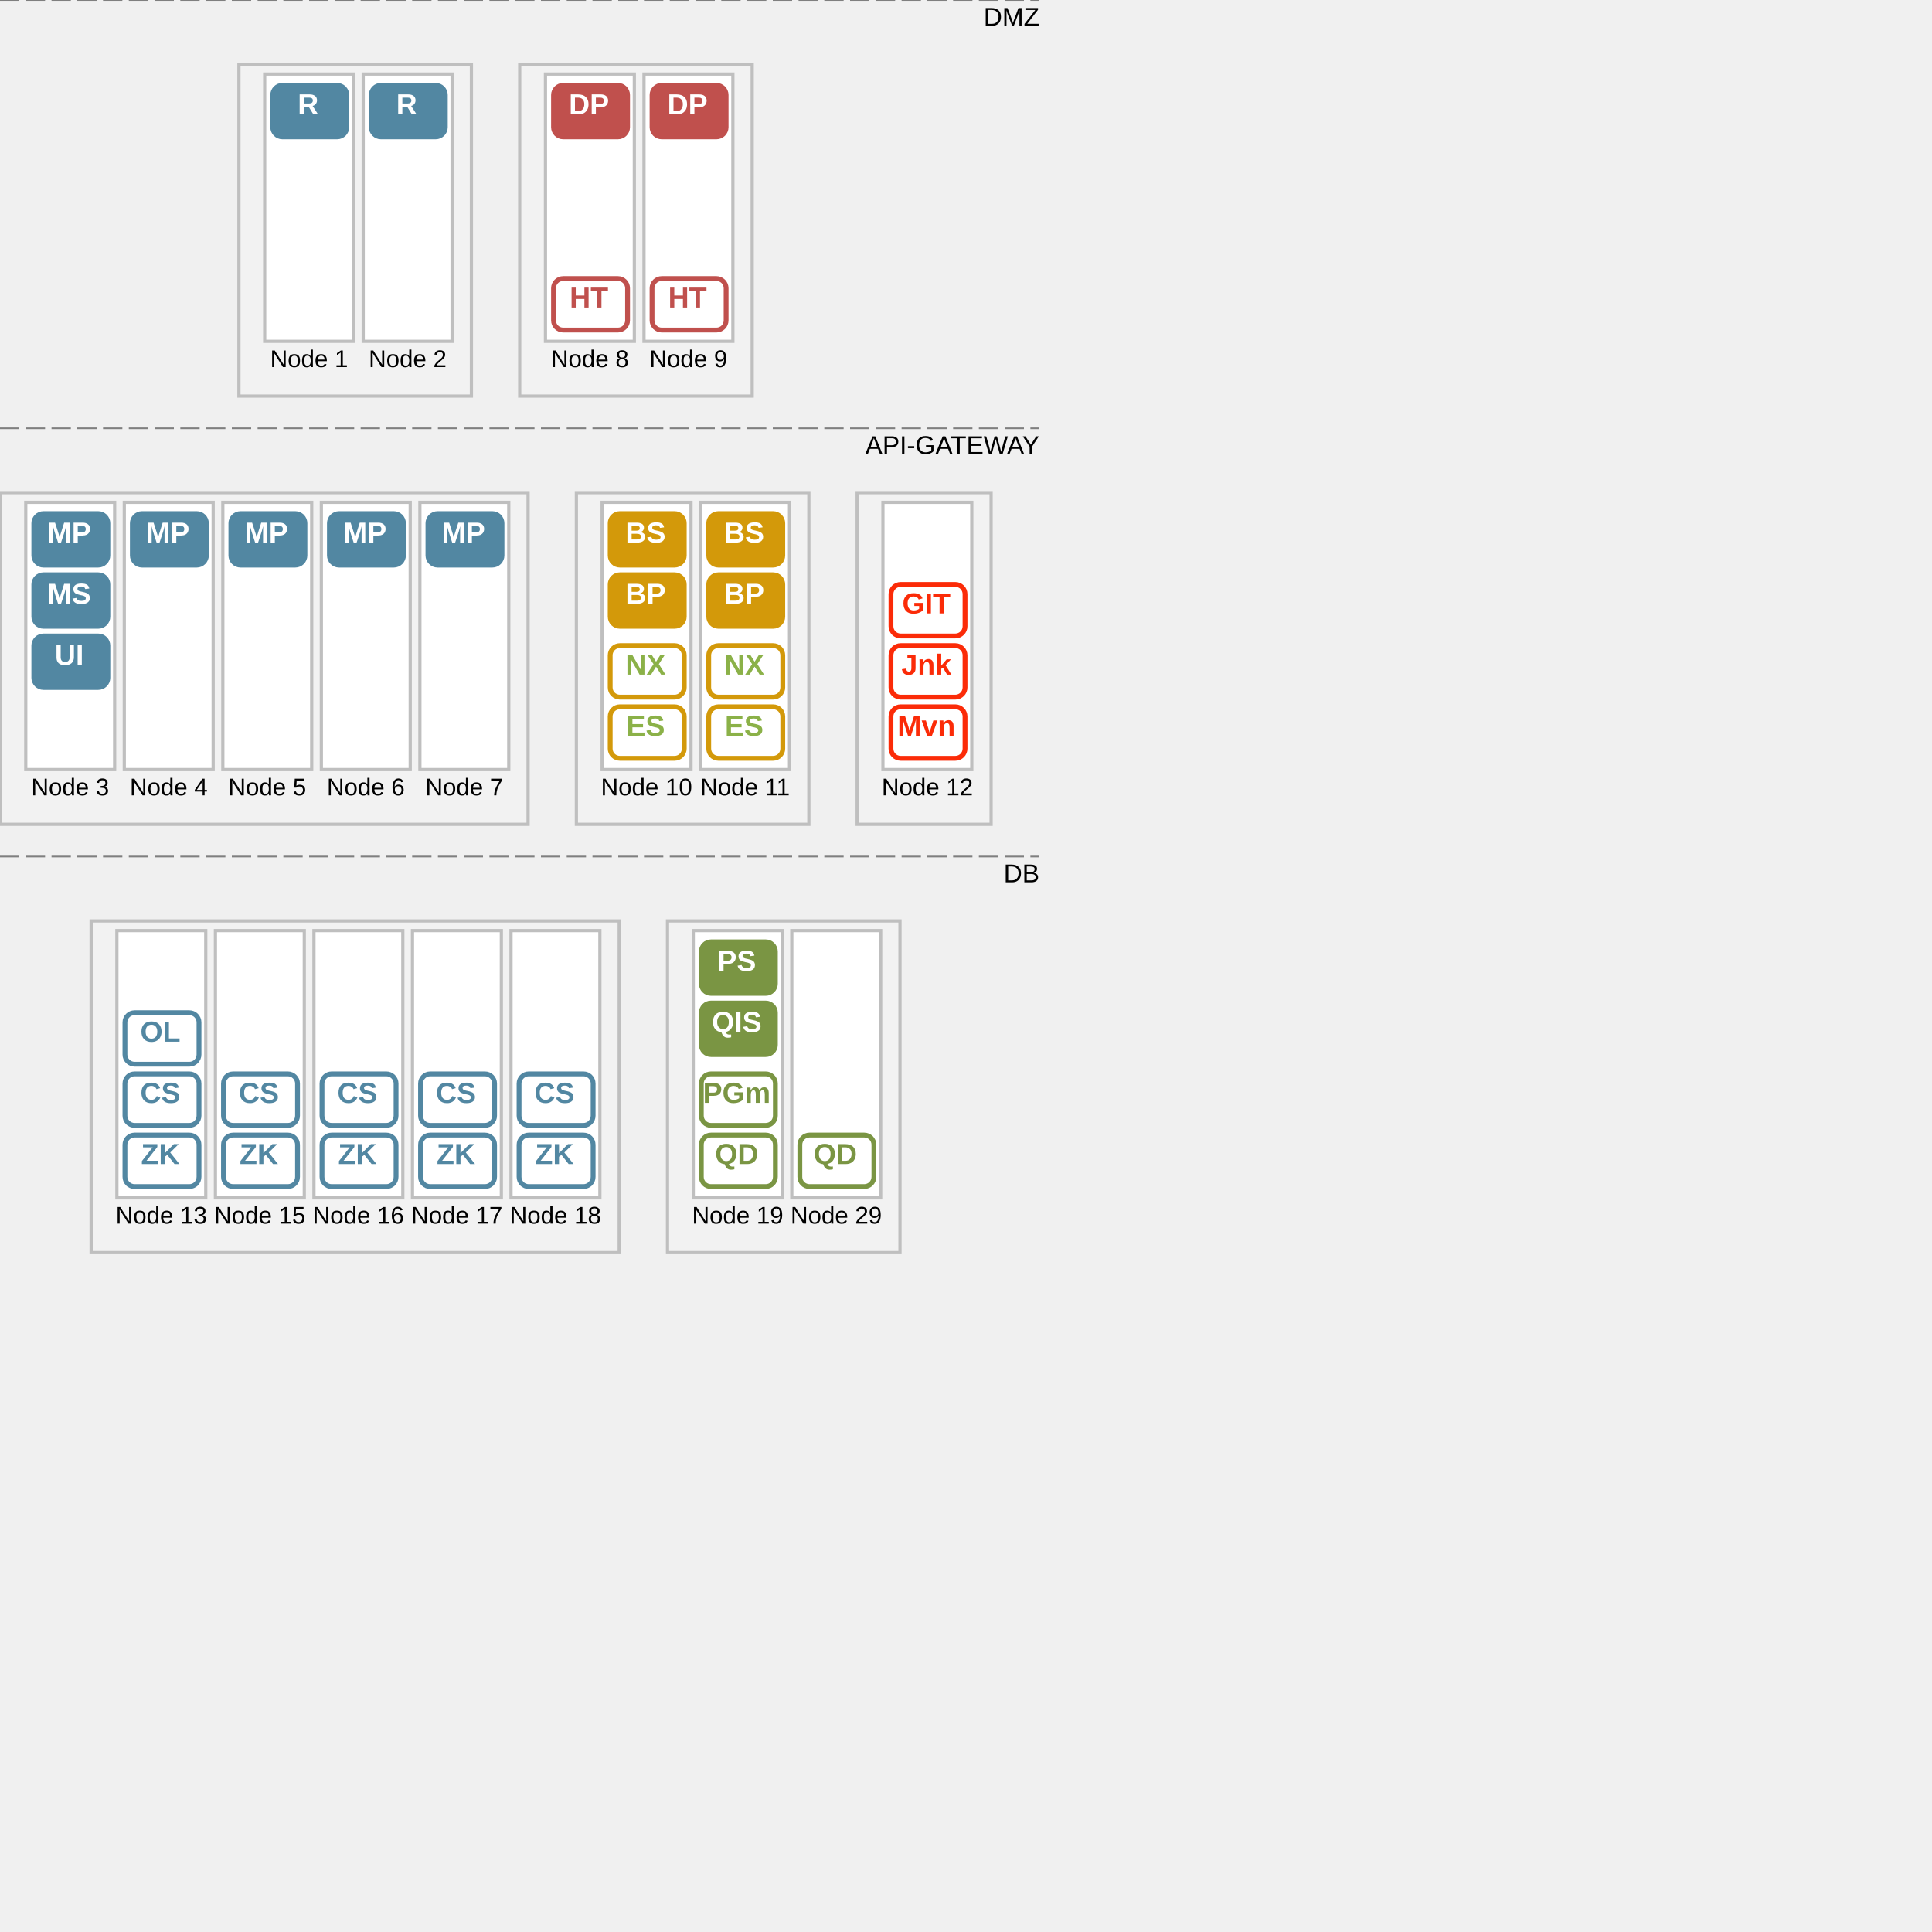
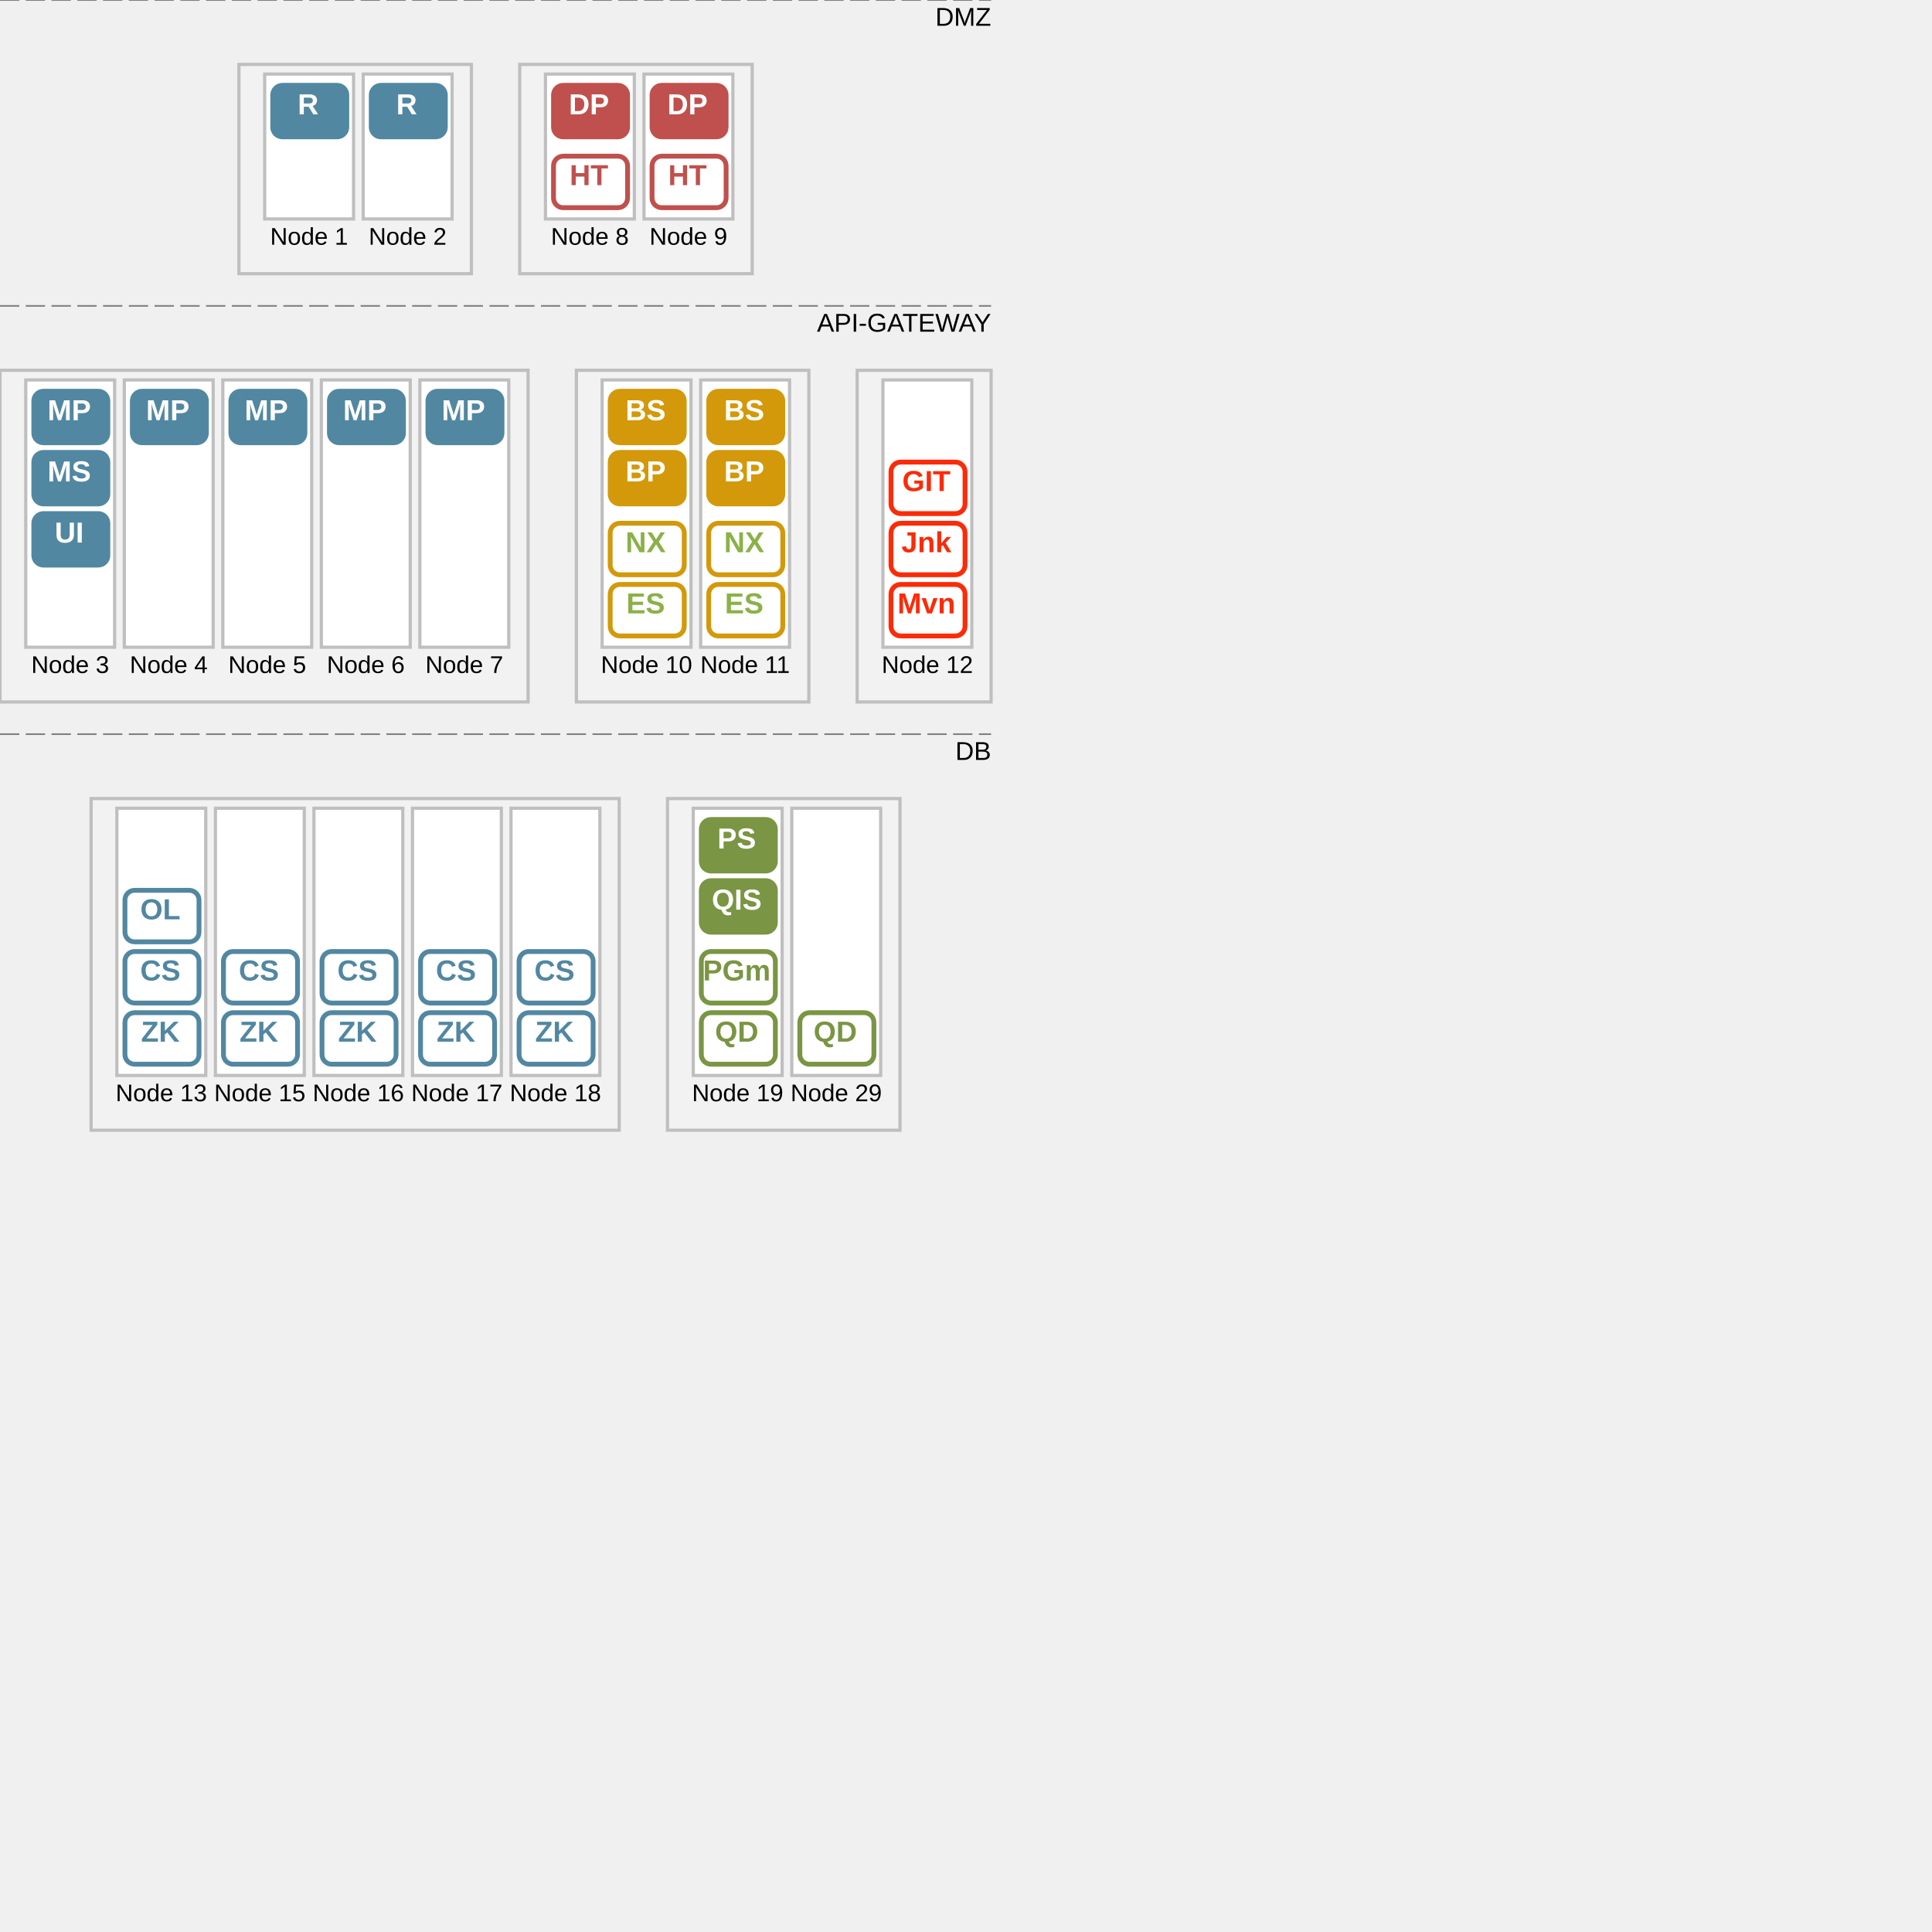
<svg xmlns="http://www.w3.org/2000/svg" xmlns:xlink="http://www.w3.org/1999/xlink" height="600" width="600" xml:space="preserve" version="1.1" id="svg2">
  <symbol id="struct">
    <rect id="compcs2" x="1.5" y="1.5" width="23" height="16" rx="3" style="stroke-width:1.5" />
  </symbol>
  <symbol id="ui">
    <use xlink:href="#struct" style="fill:#5287a2;stroke:#5287a2;" />
    <text id="text1488" x="12.5" y="10.5" style="font-weight:bold;font-size:9px;font-family:Arial;fill:#ffffff;" alignment-baseline="middle" text-anchor="middle">UI</text>
  </symbol>
  <symbol id="ms">
    <use xlink:href="#struct" style="fill:#5287a2;stroke:#5287a2;" />
    <text id="text1488" x="12.5" y="10.5" style="font-weight:bold;font-size:9px;font-family:Arial;fill:#ffffff;" alignment-baseline="middle" text-anchor="middle">MS</text>
  </symbol>
  <symbol id="r">
    <use xlink:href="#struct" style="fill:#5287a2;stroke:#5287a2;" />
    <text id="text1488" x="12.5" y="10.5" style="font-weight:bold;font-size:9px;font-family:Arial;fill:#ffffff;" alignment-baseline="middle" text-anchor="middle">R</text>
  </symbol>
  <symbol id="mp">
    <use xlink:href="#struct" style="fill:#5287a2;stroke:#5287a2;" />
    <text id="text1488" x="12.5" y="10.5" style="font-weight:bold;font-size:9px;font-family:Arial;fill:#ffffff;" alignment-baseline="middle" text-anchor="middle">MP</text>
  </symbol>
  <symbol id="cs">
    <use xlink:href="#struct" style="fill:#ffffff;stroke:#5287a2;" />
    <text id="text1488" x="12.5" y="10.5" style="font-weight:bold;font-size:9px;font-family:Arial;fill:#5287a2;" alignment-baseline="middle" text-anchor="middle">CS</text>
  </symbol>
  <symbol id="zk">
    <use xlink:href="#struct" style="fill:#ffffff;stroke:#5287a2;" />
    <text id="text1488" x="12.5" y="10.5" style="font-weight:bold;font-size:9px;font-family:Arial;fill:#5287a2;" alignment-baseline="middle" text-anchor="middle">ZK</text>
  </symbol>
  <symbol id="ol">
    <use xlink:href="#struct" style="fill:#ffffff;stroke:#5287a2;" />
    <text id="text1488" x="12.5" y="10.5" style="font-weight:bold;font-size:9px;font-family:Arial;fill:#5287a2;" alignment-baseline="middle" text-anchor="middle">OL</text>
  </symbol>
  <symbol id="bp">
    <use xlink:href="#struct" style="fill:#d3990a;stroke:#d3990a;" />
    <text id="text1488" x="12.5" y="10.5" style="font-weight:bold;font-size:9px;font-family:Arial;fill:#ffffff;" alignment-baseline="middle" text-anchor="middle">BP</text>
  </symbol>
  <symbol id="bs">
    <use xlink:href="#struct" style="fill:#d3990a;stroke:#d3990a;" />
    <text id="text1488" x="12.5" y="10.5" style="font-weight:bold;font-size:9px;font-family:Arial;fill:#ffffff;" alignment-baseline="middle" text-anchor="middle">BS</text>
  </symbol>
  <symbol id="nx">
    <use xlink:href="#struct" style="fill:#ffffff;stroke:#d3990a;" />
    <text id="text1488" x="12.5" y="10.5" style="font-weight:bold;font-size:9px;font-family:Arial;fill:#8bb148;" alignment-baseline="middle" text-anchor="middle">NX</text>
  </symbol>
  <symbol id="tc">
    <use xlink:href="#struct" style="fill:#ffffff;stroke:#d3990a;" />
    <text id="text1488" x="12.5" y="10.5" style="font-weight:bold;font-size:9px;font-family:Arial;fill:#8bb148;" alignment-baseline="middle" text-anchor="middle">TC</text>
  </symbol>
  <symbol id="es">
    <use xlink:href="#struct" style="fill:#ffffff;stroke:#d3990a;" />
    <text id="text1488" x="12.5" y="10.5" style="font-weight:bold;font-size:9px;font-family:Arial;fill:#8bb148;" alignment-baseline="middle" text-anchor="middle">ES</text>
  </symbol>
  <symbol id="ps">
    <use xlink:href="#struct" style="fill:#7a9543;stroke:#7a9543;" />
    <text id="text1488" x="12.5" y="10.5" style="font-weight:bold;font-size:9px;font-family:Arial;fill:#ffffff;" alignment-baseline="middle" text-anchor="middle">PS</text>
  </symbol>
  <symbol id="qis">
    <use xlink:href="#struct" style="fill:#7a9543;stroke:#7a9543;" />
    <text id="text1488" x="12.5" y="10.5" style="font-weight:bold;font-size:9px;font-family:Arial;fill:#ffffff;" alignment-baseline="middle" text-anchor="middle">QIS</text>
  </symbol>
  <symbol id="qd">
    <use xlink:href="#struct" style="fill:#ffffff;stroke:#7a9543;" />
    <text id="text1488" x="12.5" y="10.5" style="font-weight:bold;font-size:9px;font-family:Arial;fill:#7a9543;" alignment-baseline="middle" text-anchor="middle">QD</text>
  </symbol>
  <symbol id="pg">
    <use xlink:href="#struct" style="fill:#ffffff;stroke:#7a9543;" />
    <text id="text1488" x="12.5" y="10.5" style="font-weight:bold;font-size:9px;font-family:Arial;fill:#7a9543;" alignment-baseline="middle" text-anchor="middle">PG</text>
  </symbol>
  <symbol id="pgm">
    <use xlink:href="#struct" style="fill:#ffffff;stroke:#7a9543;" />
    <text id="text1488" x="12.5" y="10.5" style="font-weight:bold;font-size:9px;font-family:Arial;fill:#7a9543;" alignment-baseline="middle" text-anchor="middle">PGm</text>
  </symbol>
  <symbol id="pgs">
    <use xlink:href="#struct" style="fill:#ffffff;stroke:#7a9543;" />
    <text id="text1488" x="12.5" y="10.5" style="font-weight:bold;font-size:9px;font-family:Arial;fill:#7a9543;" alignment-baseline="middle" text-anchor="middle">PGs</text>
  </symbol>
  <symbol id="dp">
    <use xlink:href="#struct" style="fill:#c0504d;stroke:#c0504d;" />
    <text id="text1488" x="12.5" y="10.5" style="font-weight:bold;font-size:9px;font-family:Arial;fill:#ffffff;" alignment-baseline="middle" text-anchor="middle">DP</text>
  </symbol>
  <symbol id="ht">
    <use xlink:href="#struct" style="fill:#ffffff;stroke:#c0504d;" />
    <text id="text1488" x="12.5" y="10.5" style="font-weight:bold;font-size:9px;font-family:Arial;fill:#c0504d;" alignment-baseline="middle" text-anchor="middle">HT</text>
  </symbol>
  <symbol id="my">
    <use xlink:href="#struct" style="fill:#ffffff;stroke:#c0504d;" />
    <text id="text1488" x="12.5" y="10.5" style="font-weight:bold;font-size:9px;font-family:Arial;fill:#c0504d;" alignment-baseline="middle" text-anchor="middle">MY</text>
  </symbol>
  <symbol id="no">
    <use xlink:href="#struct" style="fill:#ffffff;stroke:#fb2b08;" />
    <text id="text1488" x="12.5" y="10.5" style="font-weight:bold;font-size:9px;font-family:Arial;fill:#fb2b08;" alignment-baseline="middle" text-anchor="middle">No</text>
  </symbol>
  <symbol id="git">
    <use xlink:href="#struct" style="fill:#ffffff;stroke:#fb2b08;" />
    <text id="text1488" x="12.5" y="10.5" style="font-weight:bold;font-size:9px;font-family:Arial;fill:#fb2b08;" alignment-baseline="middle" text-anchor="middle">GIT</text>
  </symbol>
  <symbol id="jnk">
    <use xlink:href="#struct" style="fill:#ffffff;stroke:#fb2b08;" />
    <text id="text1488" x="12.5" y="10.5" style="font-weight:bold;font-size:9px;font-family:Arial;fill:#fb2b08;" alignment-baseline="middle" text-anchor="middle">Jnk</text>
  </symbol>
  <symbol id="mvn">
    <use xlink:href="#struct" style="fill:#ffffff;stroke:#fb2b08;" />
    <text id="text1488" x="12.5" y="10.5" style="font-weight:bold;font-size:9px;font-family:Arial;fill:#fb2b08;" alignment-baseline="middle" text-anchor="middle">Mvn</text>
  </symbol>
  <symbol id="tg">
    <use xlink:href="#struct" style="fill:#ffffff;stroke:#ff6601;" />
    <text id="text1488" x="12.5" y="10.5" style="font-weight:bold;font-size:9px;font-family:Arial;fill:#ff6601;" alignment-baseline="middle" text-anchor="middle">TG</text>
  </symbol>
  <symbol id="if">
    <use xlink:href="#struct" style="fill:#ffffff;stroke:#ff6601;" />
    <text id="text1488" x="12.5" y="10.5" style="font-weight:bold;font-size:9px;font-family:Arial;fill:#ff6601;" alignment-baseline="middle" text-anchor="middle">IF</text>
  </symbol>
  <symbol id="gf">
    <use xlink:href="#struct" style="fill:#ffffff;stroke:#ff6601;" />
    <text id="text1488" x="12.5" y="10.5" style="font-weight:bold;font-size:9px;font-family:Arial;fill:#ff6601;" alignment-baseline="middle" text-anchor="middle">GF</text>
  </symbol>
-   <line x1="0" y1="0" x2="322.8" y2="0" style="stroke:#7f7f7f;;stroke-width:0.5;stroke-dasharray:6, 2;stroke-dashoffset:0;" />
-   <text id="text1488" x="322.8" y="8" style="font-weight:normal;font-size:8px;font-family:Arial;" text-anchor="end">DMZ</text>
-   <rect id="subnet1" x="74.2" y="20" width="72.2" height="103" style="fill:#f2f2f2;stroke:#bfbfbf" />
-   <rect id="node1" x="82.2" y="23" width="27.6" height="83" style="fill:#ffffff;stroke:#bfbfbf" />
-   <text id="nodetext1" x="96" y="114" style="font-weight:normal;font-size:7.5px;font-family:Arial;" alignment-baseline="middle" text-anchor="middle">Node 1</text>
+   <line x1="0" y1="0" x2="307.8" y2="0" style="stroke:#7f7f7f;;stroke-width:0.5;stroke-dasharray:6, 2;stroke-dashoffset:0;" />
+   <text id="text1488" x="307.8" y="8" style="font-weight:normal;font-size:8px;font-family:Arial;" text-anchor="end">DMZ</text>
+   <rect id="subnet1" x="74.2" y="20" width="72.2" height="65" style="fill:#f2f2f2;stroke:#bfbfbf" />
+   <rect id="node1" x="82.2" y="23" width="27.6" height="45" style="fill:#ffffff;stroke:#bfbfbf" />
+   <text id="nodetext1" x="96" y="76" style="font-weight:normal;font-size:7.5px;font-family:Arial;" alignment-baseline="middle" text-anchor="middle">Node 1</text>
  <use xlink:href="#r" x="83.2" y="25" />
-   <rect id="node2" x="112.8" y="23" width="27.6" height="83" style="fill:#ffffff;stroke:#bfbfbf" />
-   <text id="nodetext2" x="126.6" y="114" style="font-weight:normal;font-size:7.5px;font-family:Arial;" alignment-baseline="middle" text-anchor="middle">Node 2</text>
+   <rect id="node2" x="112.8" y="23" width="27.6" height="45" style="fill:#ffffff;stroke:#bfbfbf" />
+   <text id="nodetext2" x="126.6" y="76" style="font-weight:normal;font-size:7.5px;font-family:Arial;" alignment-baseline="middle" text-anchor="middle">Node 2</text>
  <use xlink:href="#r" x="113.8" y="25" />
-   <rect id="subnet1" x="161.4" y="20" width="72.2" height="103" style="fill:#f2f2f2;stroke:#bfbfbf" />
-   <rect id="node8" x="169.4" y="23" width="27.6" height="83" style="fill:#ffffff;stroke:#bfbfbf" />
-   <text id="nodetext8" x="183.2" y="114" style="font-weight:normal;font-size:7.5px;font-family:Arial;" alignment-baseline="middle" text-anchor="middle">Node 8</text>
+   <rect id="subnet1" x="161.4" y="20" width="72.2" height="65" style="fill:#f2f2f2;stroke:#bfbfbf" />
+   <rect id="node8" x="169.4" y="23" width="27.6" height="45" style="fill:#ffffff;stroke:#bfbfbf" />
+   <text id="nodetext8" x="183.2" y="76" style="font-weight:normal;font-size:7.5px;font-family:Arial;" alignment-baseline="middle" text-anchor="middle">Node 8</text>
  <use xlink:href="#dp" x="170.4" y="25" />
-   <use xlink:href="#ht" x="170.4" y="85" />
-   <rect id="node9" x="200" y="23" width="27.6" height="83" style="fill:#ffffff;stroke:#bfbfbf" />
-   <text id="nodetext9" x="213.8" y="114" style="font-weight:normal;font-size:7.5px;font-family:Arial;" alignment-baseline="middle" text-anchor="middle">Node 9</text>
+   <use xlink:href="#ht" x="170.4" y="47" />
+   <rect id="node9" x="200" y="23" width="27.6" height="45" style="fill:#ffffff;stroke:#bfbfbf" />
+   <text id="nodetext9" x="213.8" y="76" style="font-weight:normal;font-size:7.5px;font-family:Arial;" alignment-baseline="middle" text-anchor="middle">Node 9</text>
  <use xlink:href="#dp" x="201" y="25" />
-   <use xlink:href="#ht" x="201" y="85" />
-   <line x1="0" y1="133" x2="322.8" y2="133" style="stroke:#7f7f7f;;stroke-width:0.5;stroke-dasharray:6, 2;stroke-dashoffset:0;" />
-   <text id="text1488" x="322.8" y="141" style="font-weight:normal;font-size:8px;font-family:Arial;" text-anchor="end">API-GATEWAY</text>
-   <rect id="subnet1" x="0" y="153" width="164" height="103" style="fill:#f2f2f2;stroke:#bfbfbf" />
-   <rect id="node3" x="8" y="156" width="27.6" height="83" style="fill:#ffffff;stroke:#bfbfbf" />
-   <text id="nodetext3" x="21.8" y="247" style="font-weight:normal;font-size:7.5px;font-family:Arial;" alignment-baseline="middle" text-anchor="middle">Node 3</text>
-   <use xlink:href="#mp" x="9" y="158" />
-   <use xlink:href="#ms" x="9" y="177" />
-   <use xlink:href="#ui" x="9" y="196" />
-   <rect id="node4" x="38.6" y="156" width="27.6" height="83" style="fill:#ffffff;stroke:#bfbfbf" />
-   <text id="nodetext4" x="52.4" y="247" style="font-weight:normal;font-size:7.5px;font-family:Arial;" alignment-baseline="middle" text-anchor="middle">Node 4</text>
-   <use xlink:href="#mp" x="39.6" y="158" />
-   <rect id="node5" x="69.2" y="156" width="27.6" height="83" style="fill:#ffffff;stroke:#bfbfbf" />
-   <text id="nodetext5" x="83" y="247" style="font-weight:normal;font-size:7.5px;font-family:Arial;" alignment-baseline="middle" text-anchor="middle">Node 5</text>
-   <use xlink:href="#mp" x="70.2" y="158" />
-   <rect id="node6" x="99.8" y="156" width="27.6" height="83" style="fill:#ffffff;stroke:#bfbfbf" />
-   <text id="nodetext6" x="113.6" y="247" style="font-weight:normal;font-size:7.5px;font-family:Arial;" alignment-baseline="middle" text-anchor="middle">Node 6</text>
-   <use xlink:href="#mp" x="100.8" y="158" />
-   <rect id="node7" x="130.4" y="156" width="27.6" height="83" style="fill:#ffffff;stroke:#bfbfbf" />
-   <text id="nodetext7" x="144.2" y="247" style="font-weight:normal;font-size:7.5px;font-family:Arial;" alignment-baseline="middle" text-anchor="middle">Node 7</text>
-   <use xlink:href="#mp" x="131.4" y="158" />
-   <rect id="subnet1" x="179" y="153" width="72.2" height="103" style="fill:#f2f2f2;stroke:#bfbfbf" />
-   <rect id="node10" x="187" y="156" width="27.6" height="83" style="fill:#ffffff;stroke:#bfbfbf" />
-   <text id="nodetext10" x="200.8" y="247" style="font-weight:normal;font-size:7.5px;font-family:Arial;" alignment-baseline="middle" text-anchor="middle">Node 10</text>
-   <use xlink:href="#bs" x="188" y="158" />
-   <use xlink:href="#bp" x="188" y="177" />
-   <use xlink:href="#es" x="188" y="218" />
-   <use xlink:href="#nx" x="188" y="199" />
-   <rect id="node11" x="217.6" y="156" width="27.6" height="83" style="fill:#ffffff;stroke:#bfbfbf" />
-   <text id="nodetext11" x="231.4" y="247" style="font-weight:normal;font-size:7.5px;font-family:Arial;" alignment-baseline="middle" text-anchor="middle">Node 11</text>
-   <use xlink:href="#bs" x="218.6" y="158" />
-   <use xlink:href="#bp" x="218.6" y="177" />
-   <use xlink:href="#es" x="218.6" y="218" />
-   <use xlink:href="#nx" x="218.6" y="199" />
-   <rect id="subnet1" x="266.2" y="153" width="41.6" height="103" style="fill:#f2f2f2;stroke:#bfbfbf" />
-   <rect id="node12" x="274.2" y="156" width="27.6" height="83" style="fill:#ffffff;stroke:#bfbfbf" />
-   <text id="nodetext12" x="288" y="247" style="font-weight:normal;font-size:7.5px;font-family:Arial;" alignment-baseline="middle" text-anchor="middle">Node 12</text>
-   <use xlink:href="#mvn" x="275.2" y="218" />
-   <use xlink:href="#jnk" x="275.2" y="199" />
-   <use xlink:href="#git" x="275.2" y="180" />
-   <line x1="0" y1="266" x2="322.8" y2="266" style="stroke:#7f7f7f;;stroke-width:0.5;stroke-dasharray:6, 2;stroke-dashoffset:0;" />
-   <text id="text1488" x="322.8" y="274" style="font-weight:normal;font-size:8px;font-family:Arial;" text-anchor="end">DB</text>
-   <rect id="subnet1" x="28.3" y="286" width="164" height="103" style="fill:#f2f2f2;stroke:#bfbfbf" />
-   <rect id="node13" x="36.3" y="289" width="27.6" height="83" style="fill:#ffffff;stroke:#bfbfbf" />
-   <text id="nodetext13" x="50.1" y="380" style="font-weight:normal;font-size:7.5px;font-family:Arial;" alignment-baseline="middle" text-anchor="middle">Node 13</text>
-   <use xlink:href="#zk" x="37.3" y="351" />
-   <use xlink:href="#cs" x="37.3" y="332" />
-   <use xlink:href="#ol" x="37.3" y="313" />
-   <rect id="node15" x="66.9" y="289" width="27.6" height="83" style="fill:#ffffff;stroke:#bfbfbf" />
-   <text id="nodetext15" x="80.7" y="380" style="font-weight:normal;font-size:7.5px;font-family:Arial;" alignment-baseline="middle" text-anchor="middle">Node 15</text>
-   <use xlink:href="#zk" x="67.9" y="351" />
-   <use xlink:href="#cs" x="67.9" y="332" />
-   <rect id="node16" x="97.5" y="289" width="27.6" height="83" style="fill:#ffffff;stroke:#bfbfbf" />
-   <text id="nodetext16" x="111.3" y="380" style="font-weight:normal;font-size:7.5px;font-family:Arial;" alignment-baseline="middle" text-anchor="middle">Node 16</text>
-   <use xlink:href="#zk" x="98.5" y="351" />
-   <use xlink:href="#cs" x="98.5" y="332" />
-   <rect id="node17" x="128.1" y="289" width="27.6" height="83" style="fill:#ffffff;stroke:#bfbfbf" />
-   <text id="nodetext17" x="141.9" y="380" style="font-weight:normal;font-size:7.5px;font-family:Arial;" alignment-baseline="middle" text-anchor="middle">Node 17</text>
-   <use xlink:href="#zk" x="129.1" y="351" />
-   <use xlink:href="#cs" x="129.1" y="332" />
-   <rect id="node18" x="158.7" y="289" width="27.6" height="83" style="fill:#ffffff;stroke:#bfbfbf" />
-   <text id="nodetext18" x="172.5" y="380" style="font-weight:normal;font-size:7.5px;font-family:Arial;" alignment-baseline="middle" text-anchor="middle">Node 18</text>
-   <use xlink:href="#zk" x="159.7" y="351" />
-   <use xlink:href="#cs" x="159.7" y="332" />
-   <rect id="subnet1" x="207.3" y="286" width="72.2" height="103" style="fill:#f2f2f2;stroke:#bfbfbf" />
-   <rect id="node19" x="215.3" y="289" width="27.6" height="83" style="fill:#ffffff;stroke:#bfbfbf" />
-   <text id="nodetext19" x="229.1" y="380" style="font-weight:normal;font-size:7.5px;font-family:Arial;" alignment-baseline="middle" text-anchor="middle">Node 19</text>
-   <use xlink:href="#ps" x="216.3" y="291" />
-   <use xlink:href="#qis" x="216.3" y="310" />
-   <use xlink:href="#qd" x="216.3" y="351" />
-   <use xlink:href="#pgm" x="216.3" y="332" />
-   <rect id="node29" x="245.9" y="289" width="27.6" height="83" style="fill:#ffffff;stroke:#bfbfbf" />
-   <text id="nodetext29" x="259.7" y="380" style="font-weight:normal;font-size:7.5px;font-family:Arial;" alignment-baseline="middle" text-anchor="middle">Node 29</text>
-   <use xlink:href="#qd" x="246.9" y="351" />
+   <use xlink:href="#ht" x="201" y="47" />
+   <line x1="0" y1="95" x2="307.8" y2="95" style="stroke:#7f7f7f;;stroke-width:0.5;stroke-dasharray:6, 2;stroke-dashoffset:0;" />
+   <text id="text1488" x="307.8" y="103" style="font-weight:normal;font-size:8px;font-family:Arial;" text-anchor="end">API-GATEWAY</text>
+   <rect id="subnet1" x="0" y="115" width="164" height="103" style="fill:#f2f2f2;stroke:#bfbfbf" />
+   <rect id="node3" x="8" y="118" width="27.6" height="83" style="fill:#ffffff;stroke:#bfbfbf" />
+   <text id="nodetext3" x="21.8" y="209" style="font-weight:normal;font-size:7.5px;font-family:Arial;" alignment-baseline="middle" text-anchor="middle">Node 3</text>
+   <use xlink:href="#mp" x="9" y="120" />
+   <use xlink:href="#ms" x="9" y="139" />
+   <use xlink:href="#ui" x="9" y="158" />
+   <rect id="node4" x="38.6" y="118" width="27.6" height="83" style="fill:#ffffff;stroke:#bfbfbf" />
+   <text id="nodetext4" x="52.4" y="209" style="font-weight:normal;font-size:7.5px;font-family:Arial;" alignment-baseline="middle" text-anchor="middle">Node 4</text>
+   <use xlink:href="#mp" x="39.6" y="120" />
+   <rect id="node5" x="69.2" y="118" width="27.6" height="83" style="fill:#ffffff;stroke:#bfbfbf" />
+   <text id="nodetext5" x="83" y="209" style="font-weight:normal;font-size:7.5px;font-family:Arial;" alignment-baseline="middle" text-anchor="middle">Node 5</text>
+   <use xlink:href="#mp" x="70.2" y="120" />
+   <rect id="node6" x="99.8" y="118" width="27.6" height="83" style="fill:#ffffff;stroke:#bfbfbf" />
+   <text id="nodetext6" x="113.6" y="209" style="font-weight:normal;font-size:7.5px;font-family:Arial;" alignment-baseline="middle" text-anchor="middle">Node 6</text>
+   <use xlink:href="#mp" x="100.8" y="120" />
+   <rect id="node7" x="130.4" y="118" width="27.6" height="83" style="fill:#ffffff;stroke:#bfbfbf" />
+   <text id="nodetext7" x="144.2" y="209" style="font-weight:normal;font-size:7.5px;font-family:Arial;" alignment-baseline="middle" text-anchor="middle">Node 7</text>
+   <use xlink:href="#mp" x="131.4" y="120" />
+   <rect id="subnet1" x="179" y="115" width="72.2" height="103" style="fill:#f2f2f2;stroke:#bfbfbf" />
+   <rect id="node10" x="187" y="118" width="27.6" height="83" style="fill:#ffffff;stroke:#bfbfbf" />
+   <text id="nodetext10" x="200.8" y="209" style="font-weight:normal;font-size:7.5px;font-family:Arial;" alignment-baseline="middle" text-anchor="middle">Node 10</text>
+   <use xlink:href="#bs" x="188" y="120" />
+   <use xlink:href="#bp" x="188" y="139" />
+   <use xlink:href="#es" x="188" y="180" />
+   <use xlink:href="#nx" x="188" y="161" />
+   <rect id="node11" x="217.6" y="118" width="27.6" height="83" style="fill:#ffffff;stroke:#bfbfbf" />
+   <text id="nodetext11" x="231.4" y="209" style="font-weight:normal;font-size:7.5px;font-family:Arial;" alignment-baseline="middle" text-anchor="middle">Node 11</text>
+   <use xlink:href="#bs" x="218.6" y="120" />
+   <use xlink:href="#bp" x="218.6" y="139" />
+   <use xlink:href="#es" x="218.6" y="180" />
+   <use xlink:href="#nx" x="218.6" y="161" />
+   <rect id="subnet1" x="266.2" y="115" width="41.6" height="103" style="fill:#f2f2f2;stroke:#bfbfbf" />
+   <rect id="node12" x="274.2" y="118" width="27.6" height="83" style="fill:#ffffff;stroke:#bfbfbf" />
+   <text id="nodetext12" x="288" y="209" style="font-weight:normal;font-size:7.5px;font-family:Arial;" alignment-baseline="middle" text-anchor="middle">Node 12</text>
+   <use xlink:href="#mvn" x="275.2" y="180" />
+   <use xlink:href="#jnk" x="275.2" y="161" />
+   <use xlink:href="#git" x="275.2" y="142" />
+   <line x1="0" y1="228" x2="307.8" y2="228" style="stroke:#7f7f7f;;stroke-width:0.5;stroke-dasharray:6, 2;stroke-dashoffset:0;" />
+   <text id="text1488" x="307.8" y="236" style="font-weight:normal;font-size:8px;font-family:Arial;" text-anchor="end">DB</text>
+   <rect id="subnet1" x="28.3" y="248" width="164" height="103" style="fill:#f2f2f2;stroke:#bfbfbf" />
+   <rect id="node13" x="36.3" y="251" width="27.6" height="83" style="fill:#ffffff;stroke:#bfbfbf" />
+   <text id="nodetext13" x="50.1" y="342" style="font-weight:normal;font-size:7.5px;font-family:Arial;" alignment-baseline="middle" text-anchor="middle">Node 13</text>
+   <use xlink:href="#zk" x="37.3" y="313" />
+   <use xlink:href="#cs" x="37.3" y="294" />
+   <use xlink:href="#ol" x="37.3" y="275" />
+   <rect id="node15" x="66.9" y="251" width="27.6" height="83" style="fill:#ffffff;stroke:#bfbfbf" />
+   <text id="nodetext15" x="80.7" y="342" style="font-weight:normal;font-size:7.5px;font-family:Arial;" alignment-baseline="middle" text-anchor="middle">Node 15</text>
+   <use xlink:href="#zk" x="67.9" y="313" />
+   <use xlink:href="#cs" x="67.9" y="294" />
+   <rect id="node16" x="97.5" y="251" width="27.6" height="83" style="fill:#ffffff;stroke:#bfbfbf" />
+   <text id="nodetext16" x="111.3" y="342" style="font-weight:normal;font-size:7.5px;font-family:Arial;" alignment-baseline="middle" text-anchor="middle">Node 16</text>
+   <use xlink:href="#zk" x="98.5" y="313" />
+   <use xlink:href="#cs" x="98.5" y="294" />
+   <rect id="node17" x="128.1" y="251" width="27.6" height="83" style="fill:#ffffff;stroke:#bfbfbf" />
+   <text id="nodetext17" x="141.9" y="342" style="font-weight:normal;font-size:7.5px;font-family:Arial;" alignment-baseline="middle" text-anchor="middle">Node 17</text>
+   <use xlink:href="#zk" x="129.1" y="313" />
+   <use xlink:href="#cs" x="129.1" y="294" />
+   <rect id="node18" x="158.7" y="251" width="27.6" height="83" style="fill:#ffffff;stroke:#bfbfbf" />
+   <text id="nodetext18" x="172.5" y="342" style="font-weight:normal;font-size:7.5px;font-family:Arial;" alignment-baseline="middle" text-anchor="middle">Node 18</text>
+   <use xlink:href="#zk" x="159.7" y="313" />
+   <use xlink:href="#cs" x="159.7" y="294" />
+   <rect id="subnet1" x="207.3" y="248" width="72.2" height="103" style="fill:#f2f2f2;stroke:#bfbfbf" />
+   <rect id="node19" x="215.3" y="251" width="27.6" height="83" style="fill:#ffffff;stroke:#bfbfbf" />
+   <text id="nodetext19" x="229.1" y="342" style="font-weight:normal;font-size:7.5px;font-family:Arial;" alignment-baseline="middle" text-anchor="middle">Node 19</text>
+   <use xlink:href="#ps" x="216.3" y="253" />
+   <use xlink:href="#qis" x="216.3" y="272" />
+   <use xlink:href="#qd" x="216.3" y="313" />
+   <use xlink:href="#pgm" x="216.3" y="294" />
+   <rect id="node29" x="245.9" y="251" width="27.6" height="83" style="fill:#ffffff;stroke:#bfbfbf" />
+   <text id="nodetext29" x="259.7" y="342" style="font-weight:normal;font-size:7.5px;font-family:Arial;" alignment-baseline="middle" text-anchor="middle">Node 29</text>
+   <use xlink:href="#qd" x="246.9" y="313" />
</svg>
